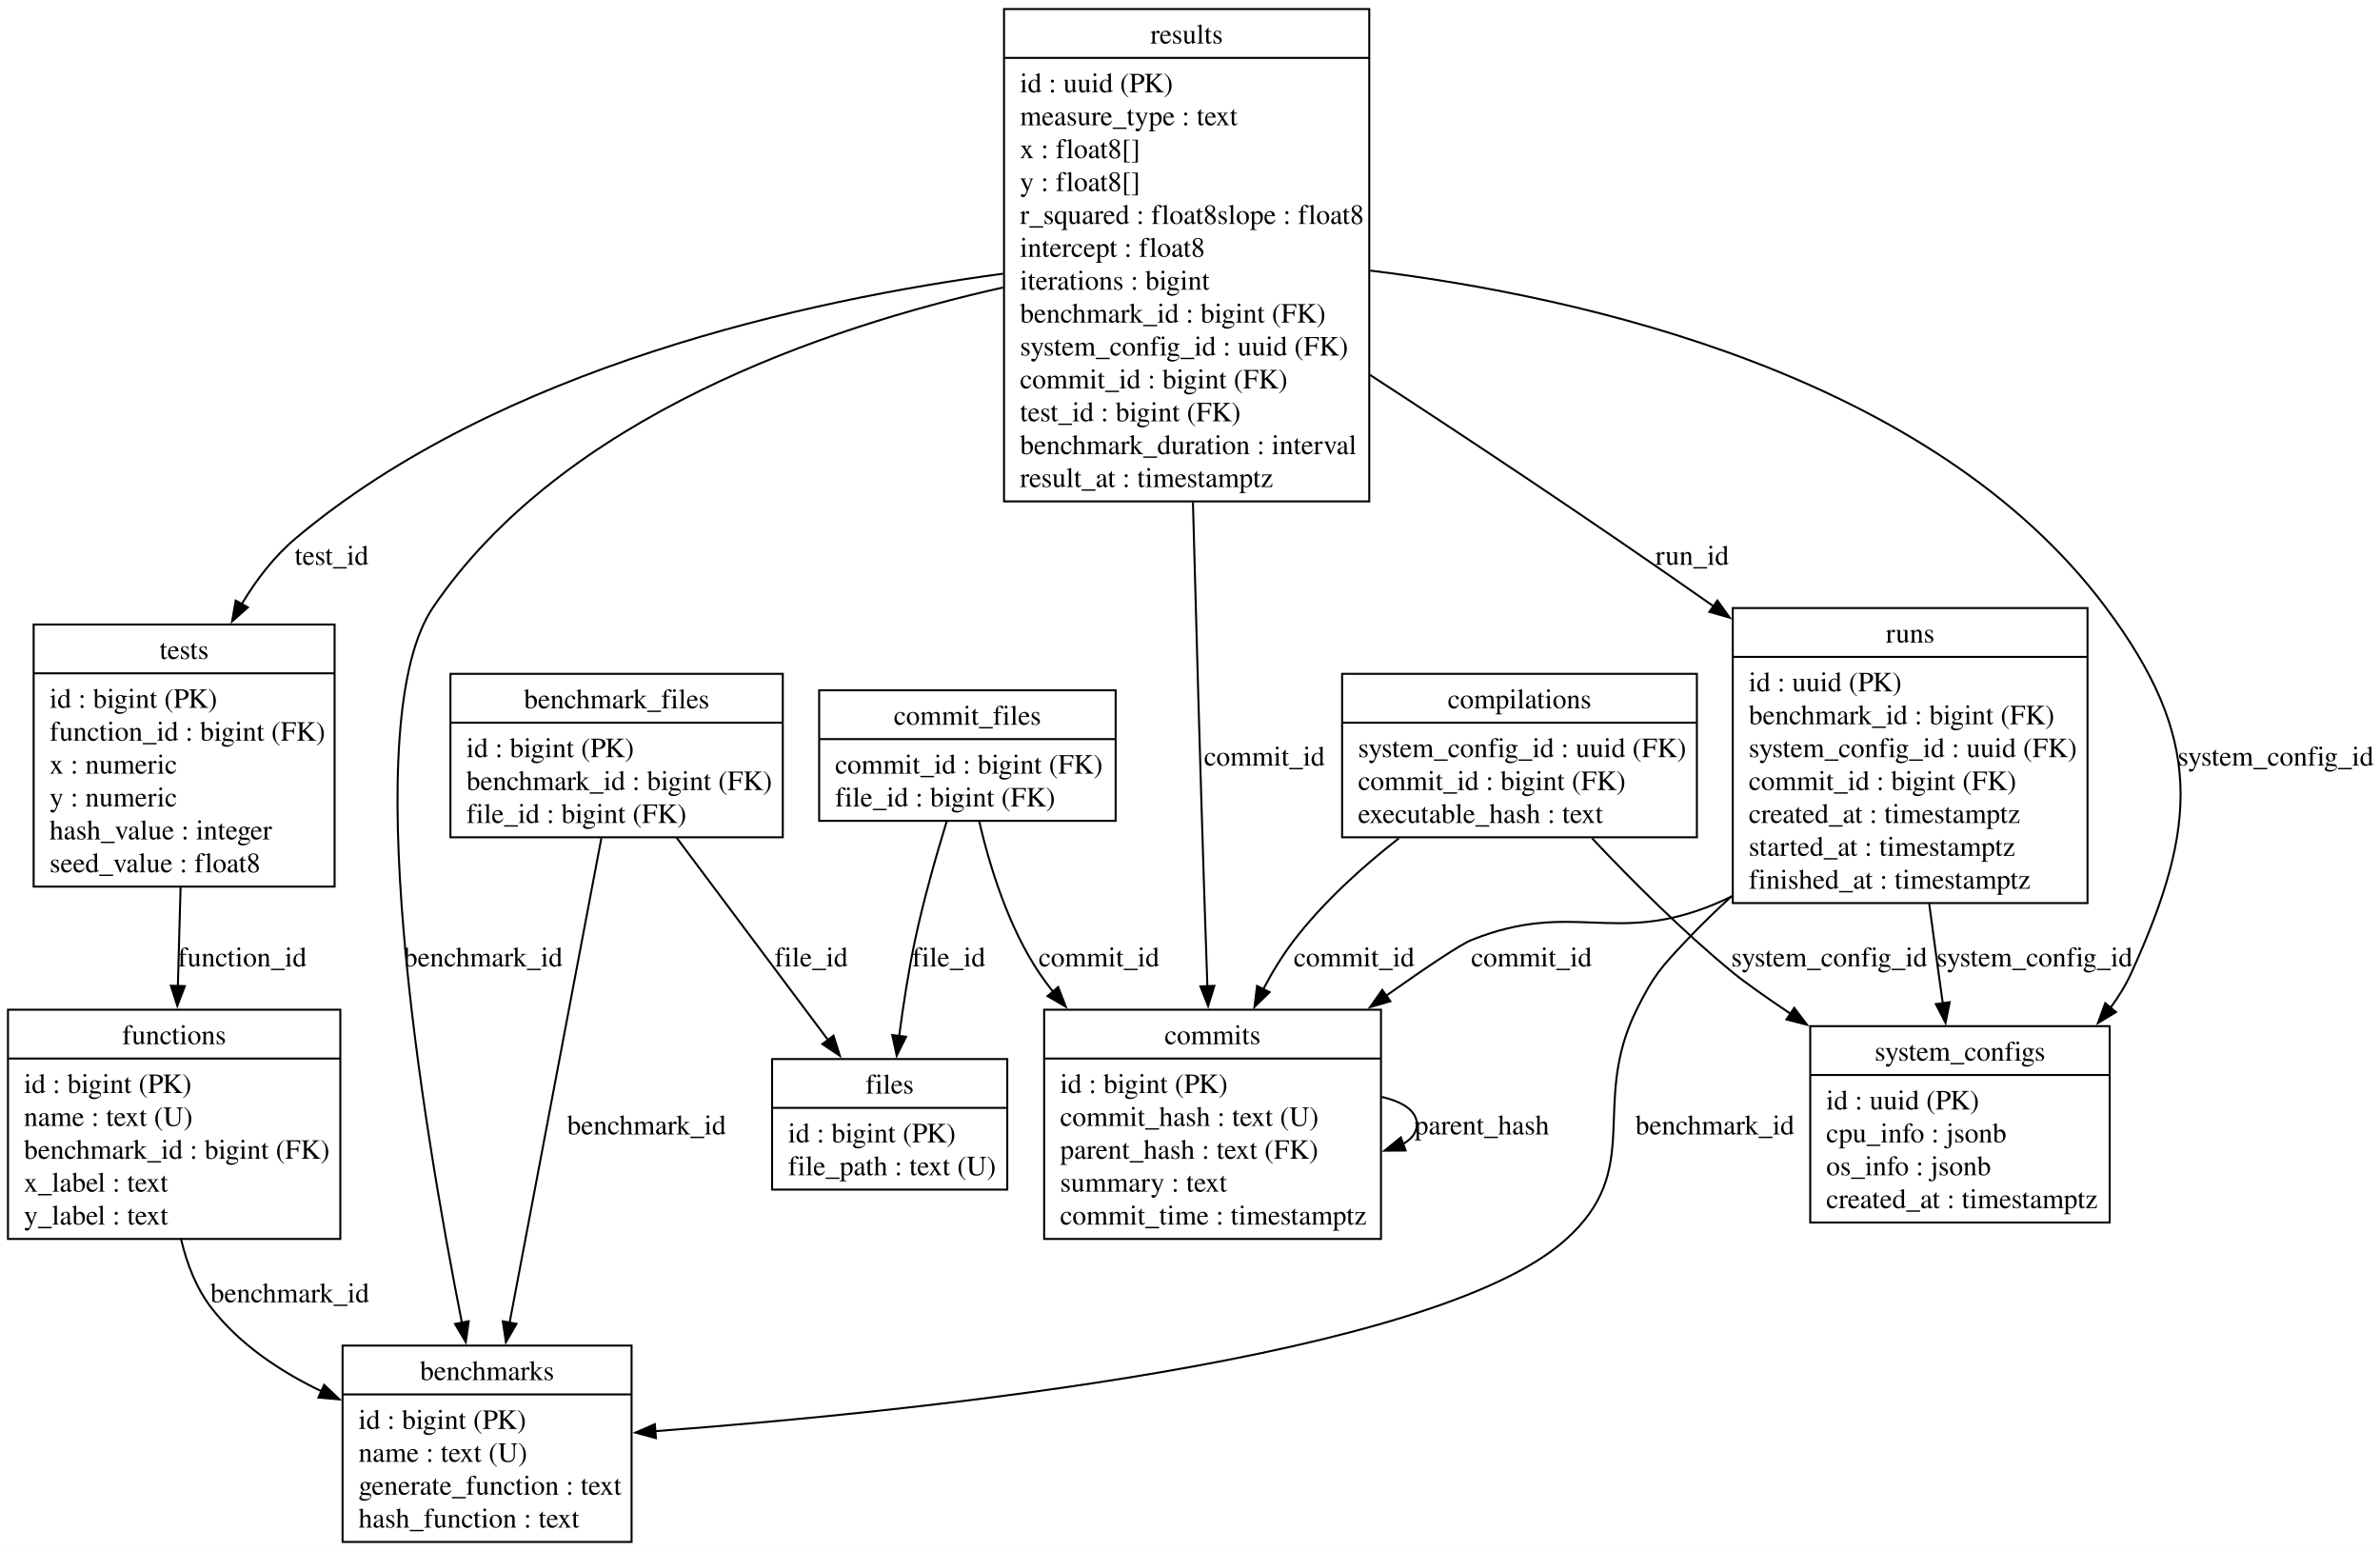
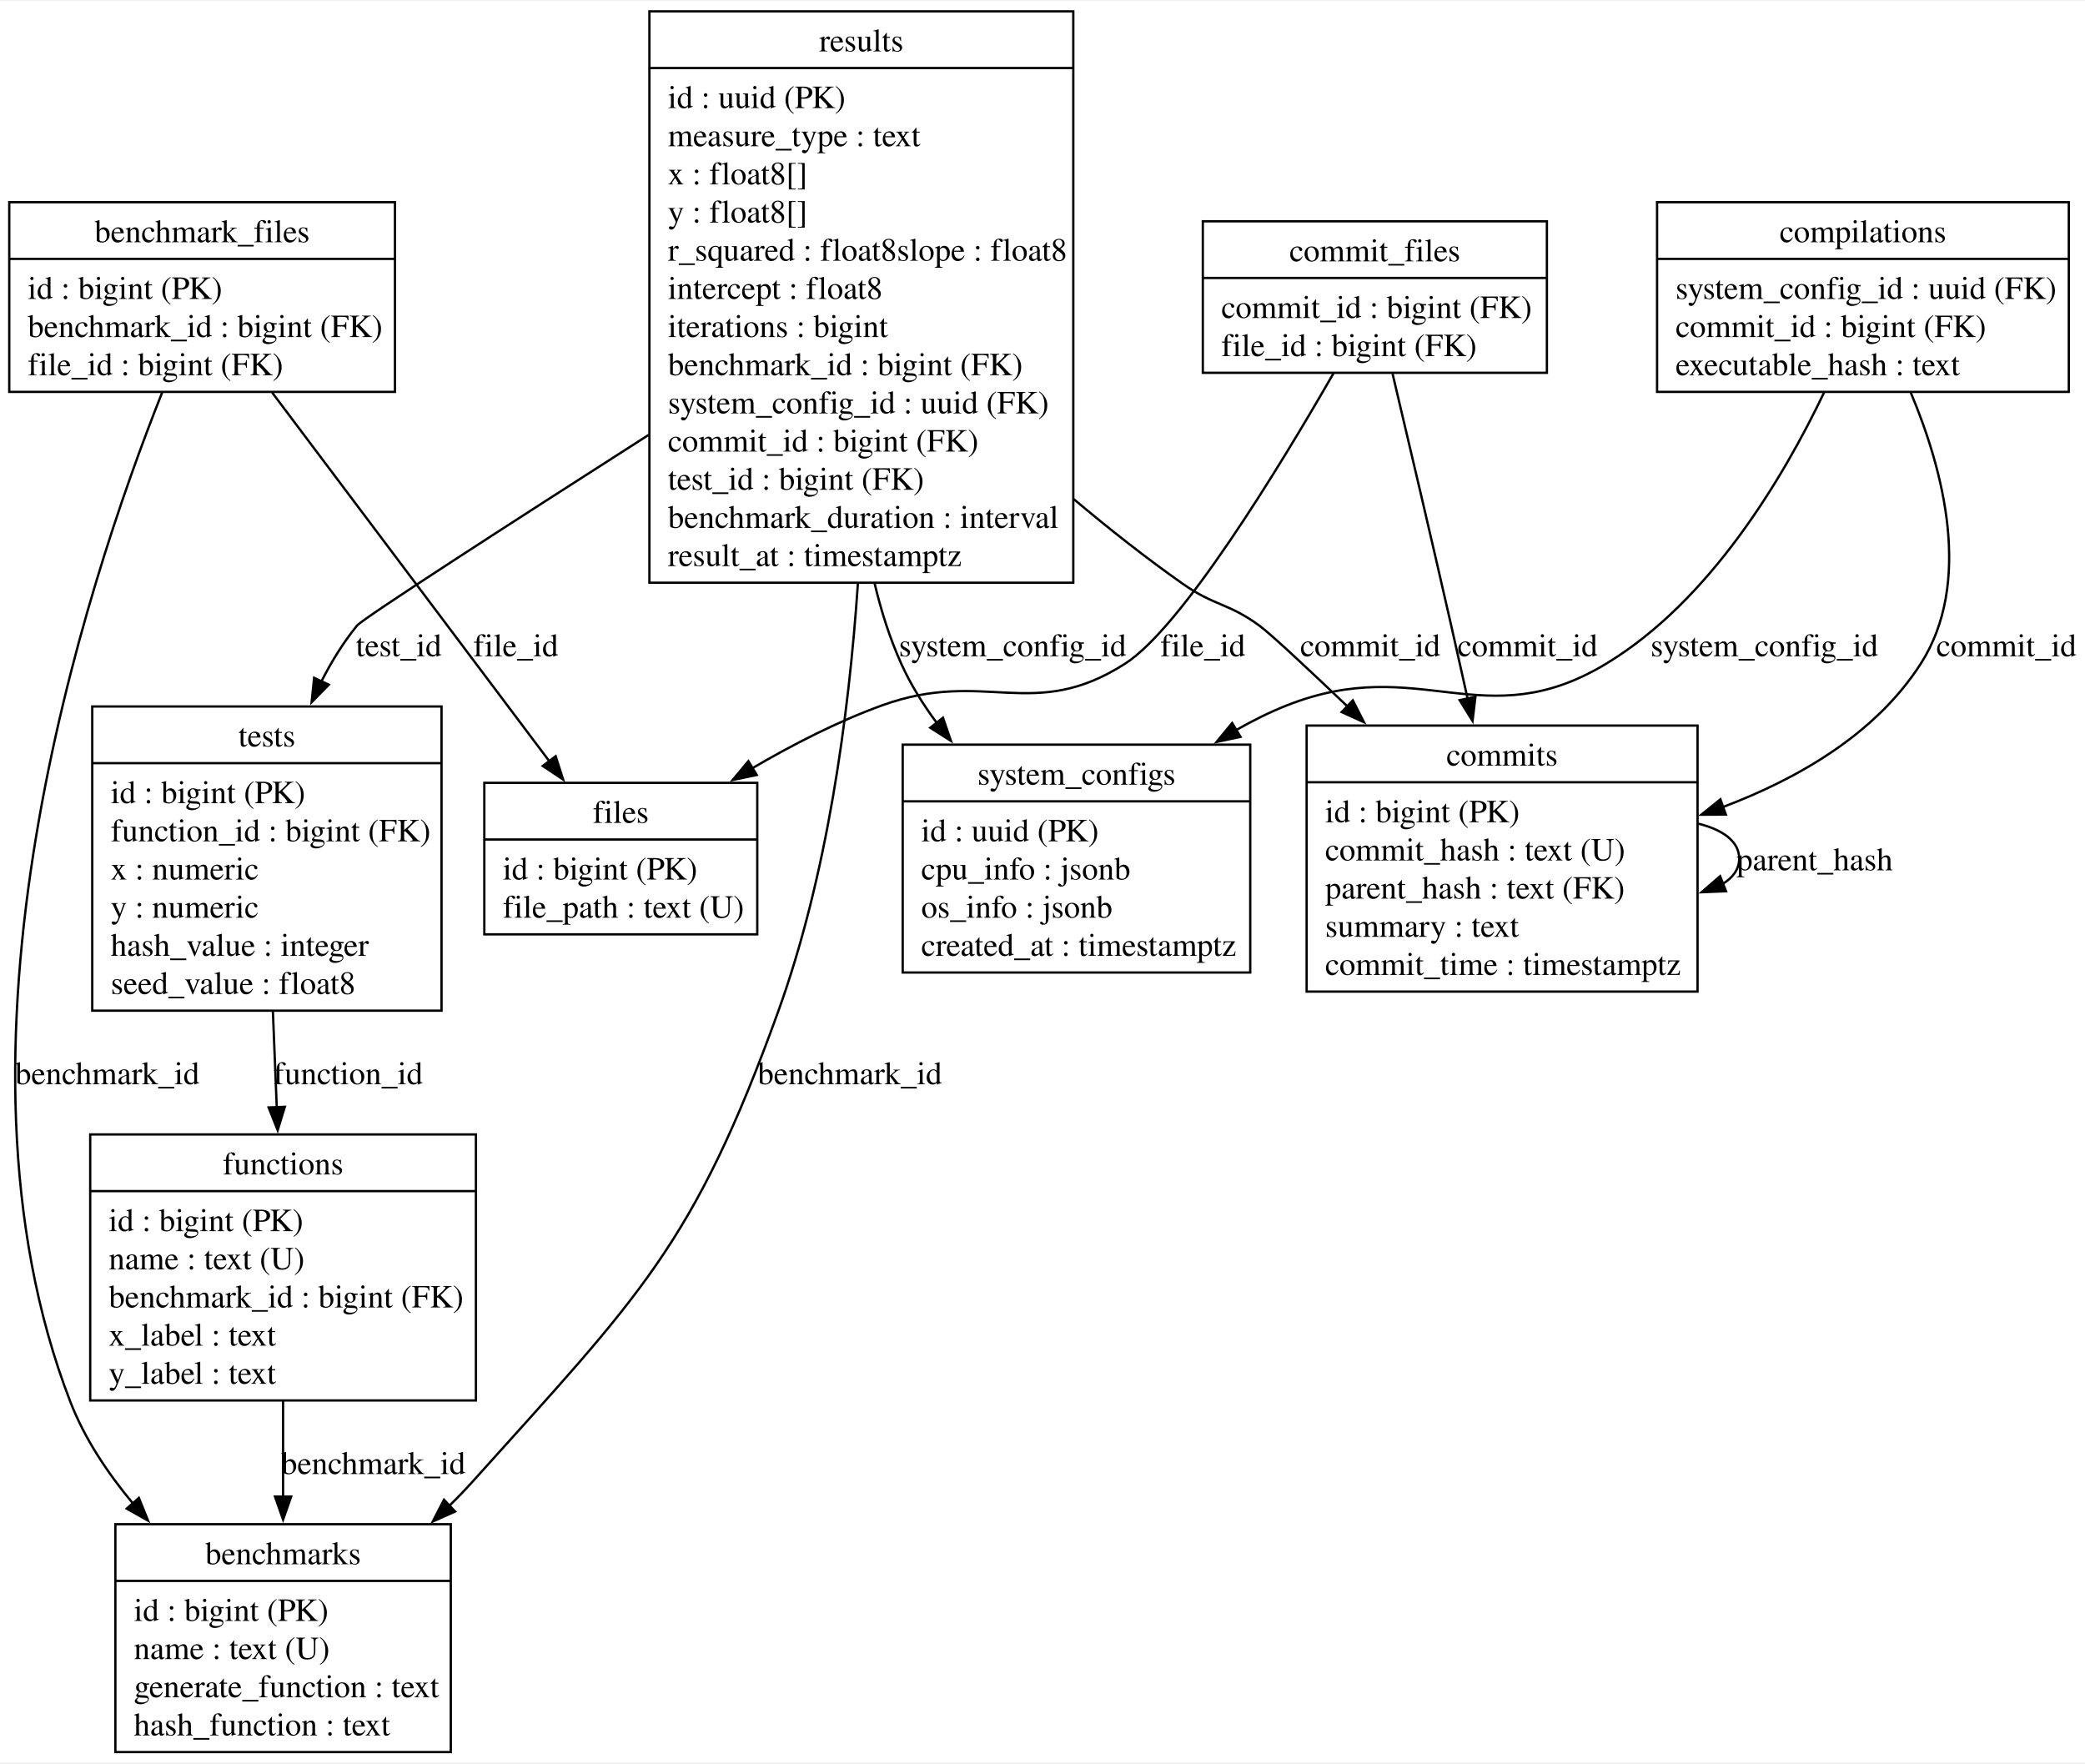
- <svg xmlns="http://www.w3.org/2000/svg" width="1194pt" height="778pt" viewBox="0.00 0.00 1194.12 778.00">
-   <g id="graph0" class="graph" transform="scale(1 1) rotate(0) translate(4 774)">
-     <polygon fill="white" stroke="none" points="-4,4 -4,-774 1190.12,-774 1190.12,4 -4,4" />
+ <svg xmlns="http://www.w3.org/2000/svg" width="901pt" height="762pt" viewBox="0.00 0.00 901.38 761.50">
+   <g id="graph0" class="graph" transform="scale(1 1) rotate(0) translate(4 757.5)">
+     <polygon fill="white" stroke="none" points="-4,4 -4,-757.5 897.38,-757.5 897.38,4 -4,4" />
    <g id="node1" class="node">
-       <polygon fill="none" stroke="black" points="167.88,-0.5 167.88,-99 312.88,-99 312.88,-0.5 167.88,-0.5" />
-       <text text-anchor="middle" x="240.38" y="-81.7" font-family="Times,serif" font-size="14.00">benchmarks</text>
-       <polyline fill="none" stroke="black" points="167.88,-74.5 312.88,-74.5" />
-       <text text-anchor="start" x="175.88" y="-57.2" font-family="Times,serif" font-size="14.00">id : bigint (PK)</text>
-       <text text-anchor="start" x="175.88" y="-40.7" font-family="Times,serif" font-size="14.00">name : text (U)</text>
-       <text text-anchor="start" x="175.88" y="-24.2" font-family="Times,serif" font-size="14.00">generate_function : text</text>
-       <text text-anchor="start" x="175.88" y="-7.7" font-family="Times,serif" font-size="14.00">hash_function : text</text>
+       <polygon fill="none" stroke="black" points="0,-588.5 0,-670.5 166.75,-670.5 166.75,-588.5 0,-588.5" />
+       <text text-anchor="middle" x="83.38" y="-653.2" font-family="Times,serif" font-size="14.00">benchmark_files</text>
+       <polyline fill="none" stroke="black" points="0,-646 166.75,-646" />
+       <text text-anchor="start" x="8" y="-628.7" font-family="Times,serif" font-size="14.00">id : bigint (PK)</text>
+       <text text-anchor="start" x="8" y="-612.2" font-family="Times,serif" font-size="14.00">benchmark_id : bigint (FK)</text>
+       <text text-anchor="start" x="8" y="-595.7" font-family="Times,serif" font-size="14.00">file_id : bigint (FK)</text>
    </g>
    <g id="node2" class="node">
-       <polygon fill="none" stroke="black" points="222,-354 222,-436 388.75,-436 388.75,-354 222,-354" />
-       <text text-anchor="middle" x="305.38" y="-418.7" font-family="Times,serif" font-size="14.00">benchmark_files</text>
-       <polyline fill="none" stroke="black" points="222,-411.5 388.75,-411.5" />
-       <text text-anchor="start" x="230" y="-394.2" font-family="Times,serif" font-size="14.00">id : bigint (PK)</text>
-       <text text-anchor="start" x="230" y="-377.7" font-family="Times,serif" font-size="14.00">benchmark_id : bigint (FK)</text>
-       <text text-anchor="start" x="230" y="-361.2" font-family="Times,serif" font-size="14.00">file_id : bigint (FK)</text>
+       <polygon fill="none" stroke="black" points="45.88,-0.5 45.88,-99 190.88,-99 190.88,-0.5 45.88,-0.5" />
+       <text text-anchor="middle" x="118.38" y="-81.7" font-family="Times,serif" font-size="14.00">benchmarks</text>
+       <polyline fill="none" stroke="black" points="45.88,-74.5 190.88,-74.5" />
+       <text text-anchor="start" x="53.88" y="-57.2" font-family="Times,serif" font-size="14.00">id : bigint (PK)</text>
+       <text text-anchor="start" x="53.88" y="-40.7" font-family="Times,serif" font-size="14.00">name : text (U)</text>
+       <text text-anchor="start" x="53.88" y="-24.2" font-family="Times,serif" font-size="14.00">generate_function : text</text>
+       <text text-anchor="start" x="53.88" y="-7.7" font-family="Times,serif" font-size="14.00">hash_function : text</text>
    </g>
    <g id="edge1" class="edge">
-       <path fill="none" stroke="black" d="M297.73,-353.62C286.35,-293.52 264.88,-180.16 251.68,-110.47" />
-       <polygon fill="black" stroke="black" points="255.14,-109.91 249.84,-100.74 248.26,-111.21 255.14,-109.91" />
-       <text text-anchor="middle" x="320.38" y="-204.95" font-family="Times,serif" font-size="14.00">benchmark_id</text>
+       <path fill="none" stroke="black" d="M66.13,-588.31C32.69,-504.23 -32.72,-304.9 26.38,-152 32.52,-136.1 42.45,-121.15 53.56,-107.88" />
+       <polygon fill="black" stroke="black" points="56.04,-110.37 60.01,-100.54 50.78,-105.75 56.04,-110.37" />
+       <text text-anchor="middle" x="42.38" y="-289.2" font-family="Times,serif" font-size="14.00">benchmark_id</text>
+     </g>
+     <g id="node6" class="node">
+       <polygon fill="none" stroke="black" points="205.38,-354 205.38,-419.5 323.38,-419.5 323.38,-354 205.38,-354" />
+       <text text-anchor="middle" x="264.38" y="-402.2" font-family="Times,serif" font-size="14.00">files</text>
+       <polyline fill="none" stroke="black" points="205.38,-395 323.38,-395" />
+       <text text-anchor="start" x="213.38" y="-377.7" font-family="Times,serif" font-size="14.00">id : bigint (PK)</text>
+       <text text-anchor="start" x="213.38" y="-361.2" font-family="Times,serif" font-size="14.00">file_path : text (U)</text>
+     </g>
+     <g id="edge2" class="edge">
+       <path fill="none" stroke="black" d="M113.67,-588.2C146.93,-543.96 200.04,-473.32 233.52,-428.79" />
+       <polygon fill="black" stroke="black" points="236.23,-431 239.45,-420.91 230.64,-426.8 236.23,-431" />
+       <text text-anchor="middle" x="219" y="-474.2" font-family="Times,serif" font-size="14.00">file_id</text>
+     </g>
+     <g id="node3" class="node">
+       <polygon fill="none" stroke="black" points="516,-596.75 516,-662.25 664.75,-662.25 664.75,-596.75 516,-596.75" />
+       <text text-anchor="middle" x="590.38" y="-644.95" font-family="Times,serif" font-size="14.00">commit_files</text>
+       <polyline fill="none" stroke="black" points="516,-637.75 664.75,-637.75" />
+       <text text-anchor="start" x="524" y="-620.45" font-family="Times,serif" font-size="14.00">commit_id : bigint (FK)</text>
+       <text text-anchor="start" x="524" y="-603.95" font-family="Times,serif" font-size="14.00">file_id : bigint (FK)</text>
+     </g>
+     <g id="node4" class="node">
+       <polygon fill="none" stroke="black" points="560.88,-329.25 560.88,-444.25 729.88,-444.25 729.88,-329.25 560.88,-329.25" />
+       <text text-anchor="middle" x="645.38" y="-426.95" font-family="Times,serif" font-size="14.00">commits</text>
+       <polyline fill="none" stroke="black" points="560.88,-419.75 729.88,-419.75" />
+       <text text-anchor="start" x="568.88" y="-402.45" font-family="Times,serif" font-size="14.00">id : bigint (PK)</text>
+       <text text-anchor="start" x="568.88" y="-385.95" font-family="Times,serif" font-size="14.00">commit_hash : text (U)</text>
+       <text text-anchor="start" x="568.88" y="-369.45" font-family="Times,serif" font-size="14.00">parent_hash : text (FK)</text>
+       <text text-anchor="start" x="568.88" y="-352.95" font-family="Times,serif" font-size="14.00">summary : text</text>
+       <text text-anchor="start" x="568.88" y="-336.45" font-family="Times,serif" font-size="14.00">commit_time : timestamptz</text>
+     </g>
+     <g id="edge3" class="edge">
+       <path fill="none" stroke="black" d="M598.03,-596.33C604.79,-567.77 614.88,-524.89 623.38,-487.5 625.71,-477.23 628.14,-466.36 630.51,-455.72" />
+       <polygon fill="black" stroke="black" points="633.86,-456.75 632.61,-446.23 627.03,-455.23 633.86,-456.75" />
+       <text text-anchor="middle" x="656.38" y="-474.2" font-family="Times,serif" font-size="14.00">commit_id</text>
+     </g>
+     <g id="edge4" class="edge">
+       <path fill="none" stroke="black" d="M572.52,-596.58C548.78,-555.28 506.94,-486.74 482.38,-471 442.51,-445.46 421.9,-469.09 377.38,-453 358.14,-446.05 338.42,-435.89 320.94,-425.64" />
+       <polygon fill="black" stroke="black" points="323.16,-422.89 312.78,-420.74 319.55,-428.89 323.16,-422.89" />
+       <text text-anchor="middle" x="516" y="-474.2" font-family="Times,serif" font-size="14.00">file_id</text>
+     </g>
+     <g id="edge5" class="edge">
+       <path fill="none" stroke="black" d="M730.21,-401.85C740.86,-399.19 747.88,-394.16 747.88,-386.75 747.88,-382.24 745.27,-378.6 740.83,-375.85" />
+       <polygon fill="black" stroke="black" points="742.2,-372.63 731.62,-372.2 739.63,-379.14 742.2,-372.63" />
+       <text text-anchor="middle" x="780.5" y="-381.7" font-family="Times,serif" font-size="14.00">parent_hash</text>
+     </g>
+     <g id="node5" class="node">
+       <polygon fill="none" stroke="black" points="712.38,-588.5 712.38,-670.5 890.38,-670.5 890.38,-588.5 712.38,-588.5" />
+       <text text-anchor="middle" x="801.38" y="-653.2" font-family="Times,serif" font-size="14.00">compilations</text>
+       <polyline fill="none" stroke="black" points="712.38,-646 890.38,-646" />
+       <text text-anchor="start" x="720.38" y="-628.7" font-family="Times,serif" font-size="14.00">system_config_id : uuid (FK)</text>
+       <text text-anchor="start" x="720.38" y="-612.2" font-family="Times,serif" font-size="14.00">commit_id : bigint (FK)</text>
+       <text text-anchor="start" x="720.38" y="-595.7" font-family="Times,serif" font-size="14.00">executable_hash : text</text>
+     </g>
+     <g id="edge7" class="edge">
+       <path fill="none" stroke="black" d="M822.07,-588.18C836.26,-554.35 848.85,-506.08 826.38,-471 807.01,-440.78 773.61,-421.38 740.72,-408.99" />
+       <polygon fill="black" stroke="black" points="742.11,-405.77 731.51,-405.72 739.76,-412.37 742.11,-405.77" />
+       <text text-anchor="middle" x="863.38" y="-474.2" font-family="Times,serif" font-size="14.00">commit_id</text>
    </g>
    <g id="node9" class="node">
-       <polygon fill="none" stroke="black" points="383.38,-177.25 383.38,-242.75 501.38,-242.75 501.38,-177.25 383.38,-177.25" />
-       <text text-anchor="middle" x="442.38" y="-225.45" font-family="Times,serif" font-size="14.00">files</text>
-       <polyline fill="none" stroke="black" points="383.38,-218.25 501.38,-218.25" />
-       <text text-anchor="start" x="391.38" y="-200.95" font-family="Times,serif" font-size="14.00">id : bigint (PK)</text>
-       <text text-anchor="start" x="391.38" y="-184.45" font-family="Times,serif" font-size="14.00">file_path : text (U)</text>
-     </g>
-     <g id="edge2" class="edge">
-       <path fill="none" stroke="black" d="M335.44,-353.84C358,-323.71 388.77,-282.6 411.52,-252.22" />
-       <polygon fill="black" stroke="black" points="414.2,-254.47 417.4,-244.37 408.6,-250.27 414.2,-254.47" />
-       <text text-anchor="middle" x="403" y="-289.2" font-family="Times,serif" font-size="14.00">file_id</text>
-     </g>
-     <g id="node3" class="node">
-       <polygon fill="none" stroke="black" points="0,-152.5 0,-267.5 166.75,-267.5 166.75,-152.5 0,-152.5" />
-       <text text-anchor="middle" x="83.38" y="-250.2" font-family="Times,serif" font-size="14.00">functions</text>
-       <polyline fill="none" stroke="black" points="0,-243 166.75,-243" />
-       <text text-anchor="start" x="8" y="-225.7" font-family="Times,serif" font-size="14.00">id : bigint (PK)</text>
-       <text text-anchor="start" x="8" y="-209.2" font-family="Times,serif" font-size="14.00">name : text (U)</text>
-       <text text-anchor="start" x="8" y="-192.7" font-family="Times,serif" font-size="14.00">benchmark_id : bigint (FK)</text>
-       <text text-anchor="start" x="8" y="-176.2" font-family="Times,serif" font-size="14.00">x_label : text</text>
-       <text text-anchor="start" x="8" y="-159.7" font-family="Times,serif" font-size="14.00">y_label : text</text>
-     </g>
-     <g id="edge3" class="edge">
-       <path fill="none" stroke="black" d="M86.87,-152.28C89.79,-139.87 94.59,-127.48 102.38,-117.5 116.45,-99.46 136.63,-86.01 157.24,-76.1" />
-       <polygon fill="black" stroke="black" points="158.64,-79.3 166.31,-72 155.76,-72.93 158.64,-79.3" />
-       <text text-anchor="middle" x="141.38" y="-120.7" font-family="Times,serif" font-size="14.00">benchmark_id</text>
-     </g>
-     <g id="node4" class="node">
-       <polygon fill="none" stroke="black" points="904.25,-160.75 904.25,-259.25 1054.5,-259.25 1054.5,-160.75 904.25,-160.75" />
-       <text text-anchor="middle" x="979.38" y="-241.95" font-family="Times,serif" font-size="14.00">system_configs</text>
-       <polyline fill="none" stroke="black" points="904.25,-234.75 1054.5,-234.75" />
-       <text text-anchor="start" x="912.25" y="-217.45" font-family="Times,serif" font-size="14.00">id : uuid (PK)</text>
-       <text text-anchor="start" x="912.25" y="-200.95" font-family="Times,serif" font-size="14.00">cpu_info : jsonb</text>
-       <text text-anchor="start" x="912.25" y="-184.45" font-family="Times,serif" font-size="14.00">os_info : jsonb</text>
-       <text text-anchor="start" x="912.25" y="-167.95" font-family="Times,serif" font-size="14.00">created_at : timestamptz</text>
-     </g>
-     <g id="node5" class="node">
-       <polygon fill="none" stroke="black" points="499.75,-522.5 499.75,-769.5 683,-769.5 683,-522.5 499.75,-522.5" />
-       <text text-anchor="middle" x="591.38" y="-752.2" font-family="Times,serif" font-size="14.00">results</text>
-       <polyline fill="none" stroke="black" points="499.75,-745 683,-745" />
-       <text text-anchor="start" x="507.75" y="-727.7" font-family="Times,serif" font-size="14.00">id : uuid (PK)</text>
-       <text text-anchor="start" x="507.75" y="-711.2" font-family="Times,serif" font-size="14.00">measure_type : text</text>
-       <text text-anchor="start" x="507.75" y="-694.7" font-family="Times,serif" font-size="14.00">x : float8[]</text>
-       <text text-anchor="start" x="507.75" y="-678.2" font-family="Times,serif" font-size="14.00">y : float8[]</text>
-       <text text-anchor="start" x="507.75" y="-661.7" font-family="Times,serif" font-size="14.00">r_squared : float8slope : float8</text>
-       <text text-anchor="start" x="507.75" y="-645.2" font-family="Times,serif" font-size="14.00">intercept : float8</text>
-       <text text-anchor="start" x="507.75" y="-628.7" font-family="Times,serif" font-size="14.00">iterations : bigint</text>
-       <text text-anchor="start" x="507.75" y="-612.2" font-family="Times,serif" font-size="14.00">benchmark_id : bigint (FK)</text>
-       <text text-anchor="start" x="507.75" y="-595.7" font-family="Times,serif" font-size="14.00">system_config_id : uuid (FK)</text>
-       <text text-anchor="start" x="507.75" y="-579.2" font-family="Times,serif" font-size="14.00">commit_id : bigint (FK)</text>
-       <text text-anchor="start" x="507.75" y="-562.7" font-family="Times,serif" font-size="14.00">test_id : bigint (FK)</text>
-       <text text-anchor="start" x="507.75" y="-546.2" font-family="Times,serif" font-size="14.00">benchmark_duration : interval</text>
-       <text text-anchor="start" x="507.75" y="-529.7" font-family="Times,serif" font-size="14.00">result_at : timestamptz</text>
+       <polygon fill="none" stroke="black" points="386.25,-337.5 386.25,-436 536.5,-436 536.5,-337.5 386.25,-337.5" />
+       <text text-anchor="middle" x="461.38" y="-418.7" font-family="Times,serif" font-size="14.00">system_configs</text>
+       <polyline fill="none" stroke="black" points="386.25,-411.5 536.5,-411.5" />
+       <text text-anchor="start" x="394.25" y="-394.2" font-family="Times,serif" font-size="14.00">id : uuid (PK)</text>
+       <text text-anchor="start" x="394.25" y="-377.7" font-family="Times,serif" font-size="14.00">cpu_info : jsonb</text>
+       <text text-anchor="start" x="394.25" y="-361.2" font-family="Times,serif" font-size="14.00">os_info : jsonb</text>
+       <text text-anchor="start" x="394.25" y="-344.7" font-family="Times,serif" font-size="14.00">created_at : timestamptz</text>
    </g>
    <g id="edge6" class="edge">
-       <path fill="none" stroke="black" d="M499.27,-629.83C409.91,-609.81 278.55,-565.18 213.38,-469.5 174.67,-412.68 207.71,-212.06 227.74,-110.53" />
-       <polygon fill="black" stroke="black" points="231.17,-111.23 229.7,-100.74 224.31,-109.86 231.17,-111.23" />
-       <text text-anchor="middle" x="238.38" y="-289.2" font-family="Times,serif" font-size="14.00">benchmark_id</text>
-     </g>
-     <g id="edge7" class="edge">
-       <path fill="none" stroke="black" d="M683.44,-638.3C791,-625.1 965.28,-585.9 1052.38,-469.5 1101.36,-404.04 1099.22,-360.43 1065.38,-286 1062.52,-279.73 1058.86,-273.78 1054.65,-268.17" />
-       <polygon fill="black" stroke="black" points="1057.66,-266.32 1048.61,-260.83 1052.26,-270.77 1057.66,-266.32" />
-       <text text-anchor="middle" x="1137.75" y="-389.95" font-family="Times,serif" font-size="14.00">system_config_id</text>
-     </g>
-     <g id="node6" class="node">
-       <polygon fill="none" stroke="black" points="865.38,-321 865.38,-469 1043.38,-469 1043.38,-321 865.38,-321" />
-       <text text-anchor="middle" x="954.38" y="-451.7" font-family="Times,serif" font-size="14.00">runs</text>
-       <polyline fill="none" stroke="black" points="865.38,-444.5 1043.38,-444.5" />
-       <text text-anchor="start" x="873.38" y="-427.2" font-family="Times,serif" font-size="14.00">id : uuid (PK)</text>
-       <text text-anchor="start" x="873.38" y="-410.7" font-family="Times,serif" font-size="14.00">benchmark_id : bigint (FK)</text>
-       <text text-anchor="start" x="873.38" y="-394.2" font-family="Times,serif" font-size="14.00">system_config_id : uuid (FK)</text>
-       <text text-anchor="start" x="873.38" y="-377.7" font-family="Times,serif" font-size="14.00">commit_id : bigint (FK)</text>
-       <text text-anchor="start" x="873.38" y="-361.2" font-family="Times,serif" font-size="14.00">created_at : timestamptz</text>
-       <text text-anchor="start" x="873.38" y="-344.7" font-family="Times,serif" font-size="14.00">started_at : timestamptz</text>
-       <text text-anchor="start" x="873.38" y="-328.2" font-family="Times,serif" font-size="14.00">finished_at : timestamptz</text>
-     </g>
-     <g id="edge4" class="edge">
-       <path fill="none" stroke="black" d="M683.33,-585.99C732.32,-554.11 793.61,-513.51 855.88,-469.79" />
-       <polygon fill="black" stroke="black" points="857.67,-472.8 863.84,-464.18 853.64,-467.08 857.67,-472.8" />
-       <text text-anchor="middle" x="845" y="-490.7" font-family="Times,serif" font-size="14.00">run_id</text>
+       <path fill="none" stroke="black" d="M784.58,-588.24C766.9,-551.24 735.33,-498.15 690.38,-471 637.43,-439.02 609.91,-475.71 552.38,-453 544.92,-450.06 537.5,-446.37 530.3,-442.25" />
+       <polygon fill="black" stroke="black" points="532.3,-439.37 521.94,-437.18 528.68,-445.36 532.3,-439.37" />
+       <text text-anchor="middle" x="758.75" y="-474.2" font-family="Times,serif" font-size="14.00">system_config_id</text>
    </g>
    <g id="node7" class="node">
-       <polygon fill="none" stroke="black" points="12.88,-329.25 12.88,-460.75 163.88,-460.75 163.88,-329.25 12.88,-329.25" />
-       <text text-anchor="middle" x="88.38" y="-443.45" font-family="Times,serif" font-size="14.00">tests</text>
-       <polyline fill="none" stroke="black" points="12.88,-436.25 163.88,-436.25" />
-       <text text-anchor="start" x="20.88" y="-418.95" font-family="Times,serif" font-size="14.00">id : bigint (PK)</text>
-       <text text-anchor="start" x="20.88" y="-402.45" font-family="Times,serif" font-size="14.00">function_id : bigint (FK)</text>
-       <text text-anchor="start" x="20.88" y="-385.95" font-family="Times,serif" font-size="14.00">x : numeric</text>
-       <text text-anchor="start" x="20.88" y="-369.45" font-family="Times,serif" font-size="14.00">y : numeric</text>
-       <text text-anchor="start" x="20.88" y="-352.95" font-family="Times,serif" font-size="14.00">hash_value : integer</text>
-       <text text-anchor="start" x="20.88" y="-336.45" font-family="Times,serif" font-size="14.00">seed_value : float8</text>
+       <polygon fill="none" stroke="black" points="35,-152.5 35,-267.5 201.75,-267.5 201.75,-152.5 35,-152.5" />
+       <text text-anchor="middle" x="118.38" y="-250.2" font-family="Times,serif" font-size="14.00">functions</text>
+       <polyline fill="none" stroke="black" points="35,-243 201.75,-243" />
+       <text text-anchor="start" x="43" y="-225.7" font-family="Times,serif" font-size="14.00">id : bigint (PK)</text>
+       <text text-anchor="start" x="43" y="-209.2" font-family="Times,serif" font-size="14.00">name : text (U)</text>
+       <text text-anchor="start" x="43" y="-192.7" font-family="Times,serif" font-size="14.00">benchmark_id : bigint (FK)</text>
+       <text text-anchor="start" x="43" y="-176.2" font-family="Times,serif" font-size="14.00">x_label : text</text>
+       <text text-anchor="start" x="43" y="-159.7" font-family="Times,serif" font-size="14.00">y_label : text</text>
    </g>
-     <g id="edge5" class="edge">
-       <path fill="none" stroke="black" d="M499.26,-636.73C401.25,-623.59 246.53,-589.87 144.38,-504 133.6,-494.94 124.63,-483.27 117.27,-470.97" />
-       <polygon fill="black" stroke="black" points="120.38,-469.35 112.44,-462.33 114.26,-472.76 120.38,-469.35" />
-       <text text-anchor="middle" x="162.38" y="-490.7" font-family="Times,serif" font-size="14.00">test_id</text>
+     <g id="edge8" class="edge">
+       <path fill="none" stroke="black" d="M118.38,-152.32C118.38,-138.8 118.38,-124.34 118.38,-110.69" />
+       <polygon fill="black" stroke="black" points="121.88,-110.97 118.38,-100.97 114.88,-110.97 121.88,-110.97" />
+       <text text-anchor="middle" x="157.38" y="-120.7" font-family="Times,serif" font-size="14.00">benchmark_id</text>
    </g>
    <g id="node8" class="node">
-       <polygon fill="none" stroke="black" points="519.88,-152.5 519.88,-267.5 688.88,-267.5 688.88,-152.5 519.88,-152.5" />
-       <text text-anchor="middle" x="604.38" y="-250.2" font-family="Times,serif" font-size="14.00">commits</text>
-       <polyline fill="none" stroke="black" points="519.88,-243 688.88,-243" />
-       <text text-anchor="start" x="527.88" y="-225.7" font-family="Times,serif" font-size="14.00">id : bigint (PK)</text>
-       <text text-anchor="start" x="527.88" y="-209.2" font-family="Times,serif" font-size="14.00">commit_hash : text (U)</text>
-       <text text-anchor="start" x="527.88" y="-192.7" font-family="Times,serif" font-size="14.00">parent_hash : text (FK)</text>
-       <text text-anchor="start" x="527.88" y="-176.2" font-family="Times,serif" font-size="14.00">summary : text</text>
-       <text text-anchor="start" x="527.88" y="-159.7" font-family="Times,serif" font-size="14.00">commit_time : timestamptz</text>
+       <polygon fill="none" stroke="black" points="276.75,-506 276.75,-753 460,-753 460,-506 276.75,-506" />
+       <text text-anchor="middle" x="368.38" y="-735.7" font-family="Times,serif" font-size="14.00">results</text>
+       <polyline fill="none" stroke="black" points="276.75,-728.5 460,-728.5" />
+       <text text-anchor="start" x="284.75" y="-711.2" font-family="Times,serif" font-size="14.00">id : uuid (PK)</text>
+       <text text-anchor="start" x="284.75" y="-694.7" font-family="Times,serif" font-size="14.00">measure_type : text</text>
+       <text text-anchor="start" x="284.75" y="-678.2" font-family="Times,serif" font-size="14.00">x : float8[]</text>
+       <text text-anchor="start" x="284.75" y="-661.7" font-family="Times,serif" font-size="14.00">y : float8[]</text>
+       <text text-anchor="start" x="284.75" y="-645.2" font-family="Times,serif" font-size="14.00">r_squared : float8slope : float8</text>
+       <text text-anchor="start" x="284.75" y="-628.7" font-family="Times,serif" font-size="14.00">intercept : float8</text>
+       <text text-anchor="start" x="284.75" y="-612.2" font-family="Times,serif" font-size="14.00">iterations : bigint</text>
+       <text text-anchor="start" x="284.75" y="-595.7" font-family="Times,serif" font-size="14.00">benchmark_id : bigint (FK)</text>
+       <text text-anchor="start" x="284.75" y="-579.2" font-family="Times,serif" font-size="14.00">system_config_id : uuid (FK)</text>
+       <text text-anchor="start" x="284.75" y="-562.7" font-family="Times,serif" font-size="14.00">commit_id : bigint (FK)</text>
+       <text text-anchor="start" x="284.75" y="-546.2" font-family="Times,serif" font-size="14.00">test_id : bigint (FK)</text>
+       <text text-anchor="start" x="284.75" y="-529.7" font-family="Times,serif" font-size="14.00">benchmark_duration : interval</text>
+       <text text-anchor="start" x="284.75" y="-513.2" font-family="Times,serif" font-size="14.00">result_at : timestamptz</text>
    </g>
-     <g id="edge8" class="edge">
-       <path fill="none" stroke="black" d="M594.53,-522.11C596.15,-461.42 598.23,-387.11 600.38,-320.5 600.8,-307.13 601.3,-292.85 601.79,-279.16" />
-       <polygon fill="black" stroke="black" points="605.28,-279.46 602.15,-269.34 598.29,-279.21 605.28,-279.46" />
-       <text text-anchor="middle" x="630.38" y="-389.95" font-family="Times,serif" font-size="14.00">commit_id</text>
+     <g id="edge10" class="edge">
+       <path fill="none" stroke="black" d="M366.88,-505.61C362.96,-447.99 353.58,-379.24 332.38,-320.5 295.83,-219.28 272.31,-197.55 200.38,-117.5 197.2,-113.97 193.83,-110.47 190.34,-107.03" />
+       <polygon fill="black" stroke="black" points="192.76,-104.5 183.09,-100.17 187.95,-109.59 192.76,-104.5" />
+       <text text-anchor="middle" x="363.38" y="-289.2" font-family="Times,serif" font-size="14.00">benchmark_id</text>
+     </g>
+     <g id="edge12" class="edge">
+       <path fill="none" stroke="black" d="M460.22,-542.13C475.51,-529.26 491.55,-516.61 507.38,-505.5 521.05,-495.9 526.87,-497.34 540.38,-487.5 545.18,-484 560.75,-469.49 578.48,-452.57" />
+       <polygon fill="black" stroke="black" points="580.85,-455.15 585.66,-445.7 576.01,-450.09 580.85,-455.15" />
+       <text text-anchor="middle" x="588.38" y="-474.2" font-family="Times,serif" font-size="14.00">commit_id</text>
+     </g>
+     <g id="edge11" class="edge">
+       <path fill="none" stroke="black" d="M374.13,-505.64C376.96,-493.66 380.71,-481.91 385.62,-471 389.65,-462.07 395.01,-453.44 401.02,-445.35" />
+       <polygon fill="black" stroke="black" points="403.66,-447.65 407.1,-437.63 398.16,-443.31 403.66,-447.65" />
+       <text text-anchor="middle" x="433.75" y="-474.2" font-family="Times,serif" font-size="14.00">system_config_id</text>
+     </g>
+     <g id="node10" class="node">
+       <polygon fill="none" stroke="black" points="35.88,-321 35.88,-452.5 186.88,-452.5 186.88,-321 35.88,-321" />
+       <text text-anchor="middle" x="111.38" y="-435.2" font-family="Times,serif" font-size="14.00">tests</text>
+       <polyline fill="none" stroke="black" points="35.88,-428 186.88,-428" />
+       <text text-anchor="start" x="43.88" y="-410.7" font-family="Times,serif" font-size="14.00">id : bigint (PK)</text>
+       <text text-anchor="start" x="43.88" y="-394.2" font-family="Times,serif" font-size="14.00">function_id : bigint (FK)</text>
+       <text text-anchor="start" x="43.88" y="-377.7" font-family="Times,serif" font-size="14.00">x : numeric</text>
+       <text text-anchor="start" x="43.88" y="-361.2" font-family="Times,serif" font-size="14.00">y : numeric</text>
+       <text text-anchor="start" x="43.88" y="-344.7" font-family="Times,serif" font-size="14.00">hash_value : integer</text>
+       <text text-anchor="start" x="43.88" y="-328.2" font-family="Times,serif" font-size="14.00">seed_value : float8</text>
    </g>
    <g id="edge9" class="edge">
-       <path fill="none" stroke="black" d="M865.02,-324.63C857.12,-317.42 849.44,-309.99 842.38,-302.5 829.38,-288.73 825.85,-284.93 817.38,-268 793.22,-219.73 821.69,-187.9 781.38,-152 715.02,-92.92 459.61,-66.25 324.81,-56.07" />
-       <polygon fill="black" stroke="black" points="325.08,-52.58 314.85,-55.34 324.57,-59.56 325.08,-52.58" />
-       <text text-anchor="middle" x="856.38" y="-204.95" font-family="Times,serif" font-size="14.00">benchmark_id</text>
-     </g>
-     <g id="edge10" class="edge">
-       <path fill="none" stroke="black" d="M963.92,-320.79C965.47,-309.15 967.08,-297.24 968.62,-286 969.31,-281.03 970.03,-275.87 970.76,-270.7" />
-       <polygon fill="black" stroke="black" points="974.21,-271.29 972.14,-260.9 967.28,-270.31 974.21,-271.29" />
-       <text text-anchor="middle" x="1016.75" y="-289.2" font-family="Times,serif" font-size="14.00">system_config_id</text>
-     </g>
-     <g id="edge11" class="edge">
-       <path fill="none" stroke="black" d="M864.88,-324.35C862.06,-322.97 859.22,-321.69 856.38,-320.5 805.79,-299.41 785.28,-322.82 734.38,-302.5 728.73,-300.25 711.6,-288.73 691.55,-274.58" />
-       <polygon fill="black" stroke="black" points="693.58,-271.73 683.4,-268.79 689.53,-277.43 693.58,-271.73" />
-       <text text-anchor="middle" x="764.38" y="-289.2" font-family="Times,serif" font-size="14.00">commit_id</text>
-     </g>
-     <g id="edge12" class="edge">
-       <path fill="none" stroke="black" d="M86.6,-328.97C86.16,-312.77 85.68,-295.37 85.23,-279.04" />
-       <polygon fill="black" stroke="black" points="88.74,-279.34 84.97,-269.44 81.75,-279.53 88.74,-279.34" />
-       <text text-anchor="middle" x="117.5" y="-289.2" font-family="Times,serif" font-size="14.00">function_id</text>
-     </g>
-     <g id="edge15" class="edge">
-       <path fill="none" stroke="black" d="M689.21,-223.76C699.86,-221.33 706.88,-216.75 706.88,-210 706.88,-205.89 704.27,-202.58 699.83,-200.07" />
-       <polygon fill="black" stroke="black" points="701.23,-196.86 690.63,-196.76 698.85,-203.44 701.23,-196.86" />
-       <text text-anchor="middle" x="739.5" y="-204.95" font-family="Times,serif" font-size="14.00">parent_hash</text>
-     </g>
-     <g id="node10" class="node">
-       <polygon fill="none" stroke="black" points="407,-362.25 407,-427.75 555.75,-427.75 555.75,-362.25 407,-362.25" />
-       <text text-anchor="middle" x="481.38" y="-410.45" font-family="Times,serif" font-size="14.00">commit_files</text>
-       <polyline fill="none" stroke="black" points="407,-403.25 555.75,-403.25" />
-       <text text-anchor="start" x="415" y="-385.95" font-family="Times,serif" font-size="14.00">commit_id : bigint (FK)</text>
-       <text text-anchor="start" x="415" y="-369.45" font-family="Times,serif" font-size="14.00">file_id : bigint (FK)</text>
+       <path fill="none" stroke="black" d="M276.51,-569.97C218.07,-532.59 152.87,-490.56 150.38,-487.5 144.42,-480.2 139.29,-471.88 134.9,-463.24" />
+       <polygon fill="black" stroke="black" points="138.14,-461.91 130.72,-454.35 131.8,-464.89 138.14,-461.91" />
+       <text text-anchor="middle" x="168.38" y="-474.2" font-family="Times,serif" font-size="14.00">test_id</text>
    </g>
    <g id="edge13" class="edge">
-       <path fill="none" stroke="black" d="M487.25,-362.21C492.51,-339.56 501.86,-309.15 517.38,-286 519.55,-282.75 521.9,-279.57 524.39,-276.45" />
-       <polygon fill="black" stroke="black" points="526.92,-278.87 530.75,-268.99 521.6,-274.33 526.92,-278.87" />
-       <text text-anchor="middle" x="547.38" y="-289.2" font-family="Times,serif" font-size="14.00">commit_id</text>
-     </g>
-     <g id="edge14" class="edge">
-       <path fill="none" stroke="black" d="M471.02,-362.1C465.67,-344.64 459.38,-322.55 455.12,-302.5 451.81,-286.87 449.15,-269.55 447.13,-254.22" />
-       <polygon fill="black" stroke="black" points="450.62,-253.94 445.9,-244.45 443.67,-254.81 450.62,-253.94" />
-       <text text-anchor="middle" x="472" y="-289.2" font-family="Times,serif" font-size="14.00">file_id</text>
-     </g>
-     <g id="node11" class="node">
-       <polygon fill="none" stroke="black" points="669.38,-354 669.38,-436 847.38,-436 847.38,-354 669.38,-354" />
-       <text text-anchor="middle" x="758.38" y="-418.7" font-family="Times,serif" font-size="14.00">compilations</text>
-       <polyline fill="none" stroke="black" points="669.38,-411.5 847.38,-411.5" />
-       <text text-anchor="start" x="677.38" y="-394.2" font-family="Times,serif" font-size="14.00">system_config_id : uuid (FK)</text>
-       <text text-anchor="start" x="677.38" y="-377.7" font-family="Times,serif" font-size="14.00">commit_id : bigint (FK)</text>
-       <text text-anchor="start" x="677.38" y="-361.2" font-family="Times,serif" font-size="14.00">executable_hash : text</text>
-     </g>
-     <g id="edge16" class="edge">
-       <path fill="none" stroke="black" d="M794.77,-353.51C814.73,-332.32 840.47,-306.59 865.62,-286 871.7,-281.03 882.28,-273.59 894.61,-265.3" />
-       <polygon fill="black" stroke="black" points="896.22,-268.43 902.6,-259.98 892.33,-262.61 896.22,-268.43" />
-       <text text-anchor="middle" x="913.75" y="-289.2" font-family="Times,serif" font-size="14.00">system_config_id</text>
-     </g>
-     <g id="edge17" class="edge">
-       <path fill="none" stroke="black" d="M697.86,-353.5C679.33,-339.01 660,-321.51 645.38,-302.5 639.58,-294.96 634.39,-286.48 629.81,-277.79" />
-       <polygon fill="black" stroke="black" points="632.98,-276.3 625.39,-268.9 626.71,-279.41 632.98,-276.3" />
-       <text text-anchor="middle" x="675.38" y="-289.2" font-family="Times,serif" font-size="14.00">commit_id</text>
+       <path fill="none" stroke="black" d="M113.98,-320.68C114.53,-307.11 115.1,-292.77 115.65,-279.09" />
+       <polygon fill="black" stroke="black" points="119.14,-279.44 116.04,-269.31 112.14,-279.16 119.14,-279.44" />
+       <text text-anchor="middle" x="146.5" y="-289.2" font-family="Times,serif" font-size="14.00">function_id</text>
    </g>
  </g>
</svg>
